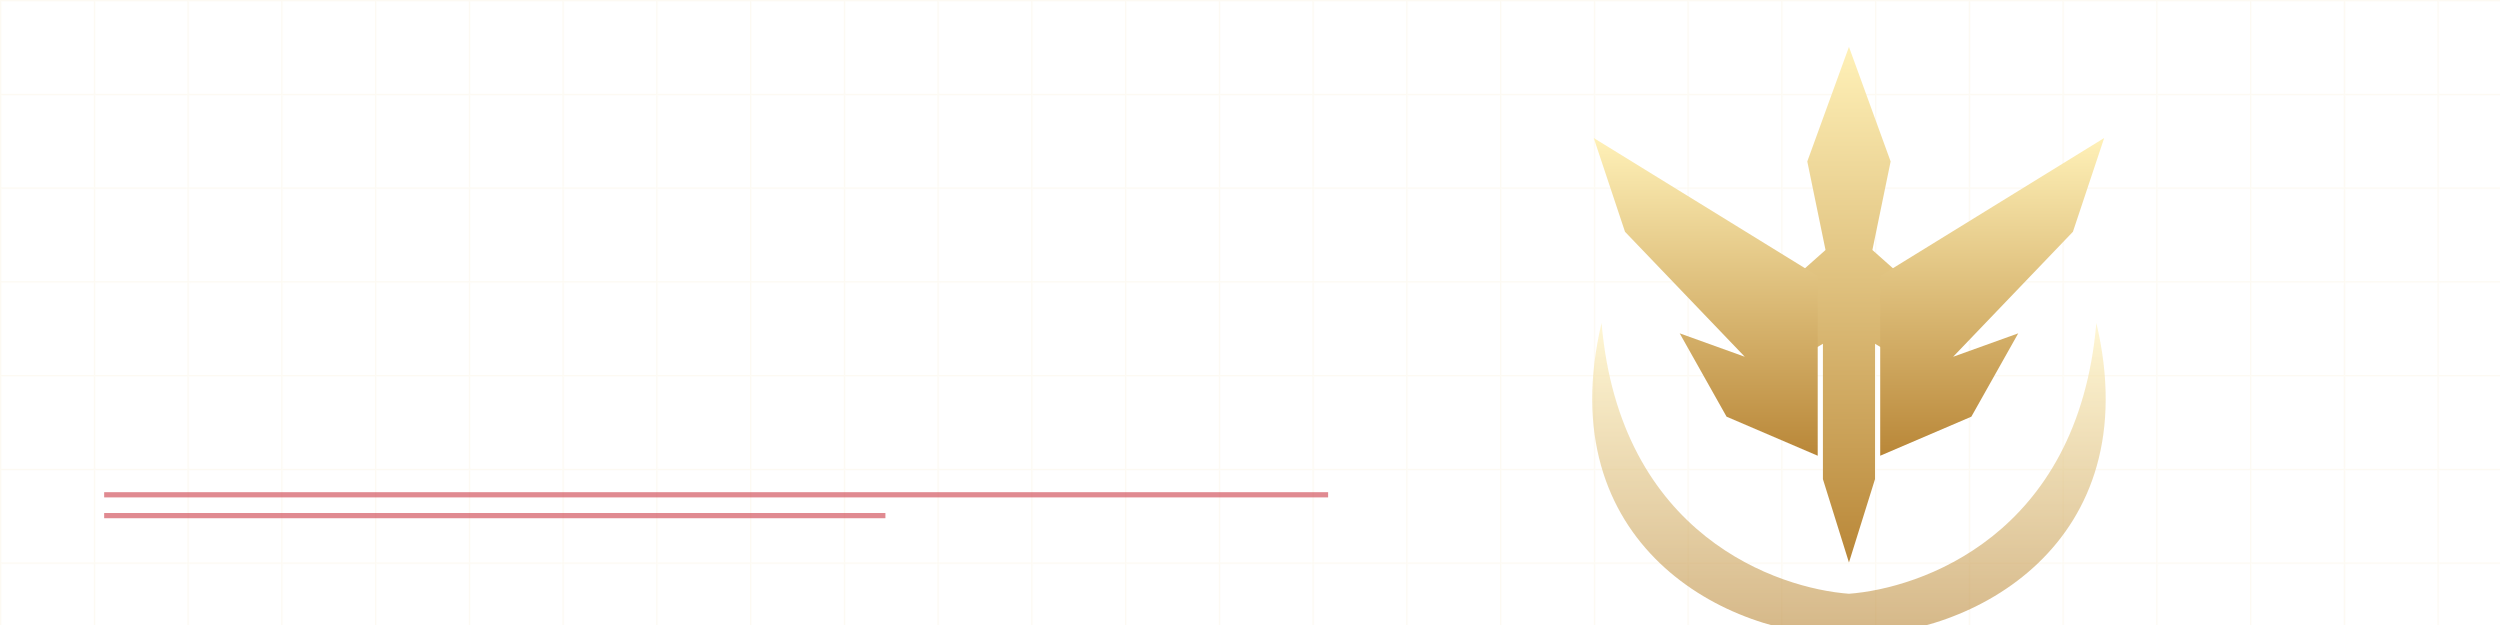
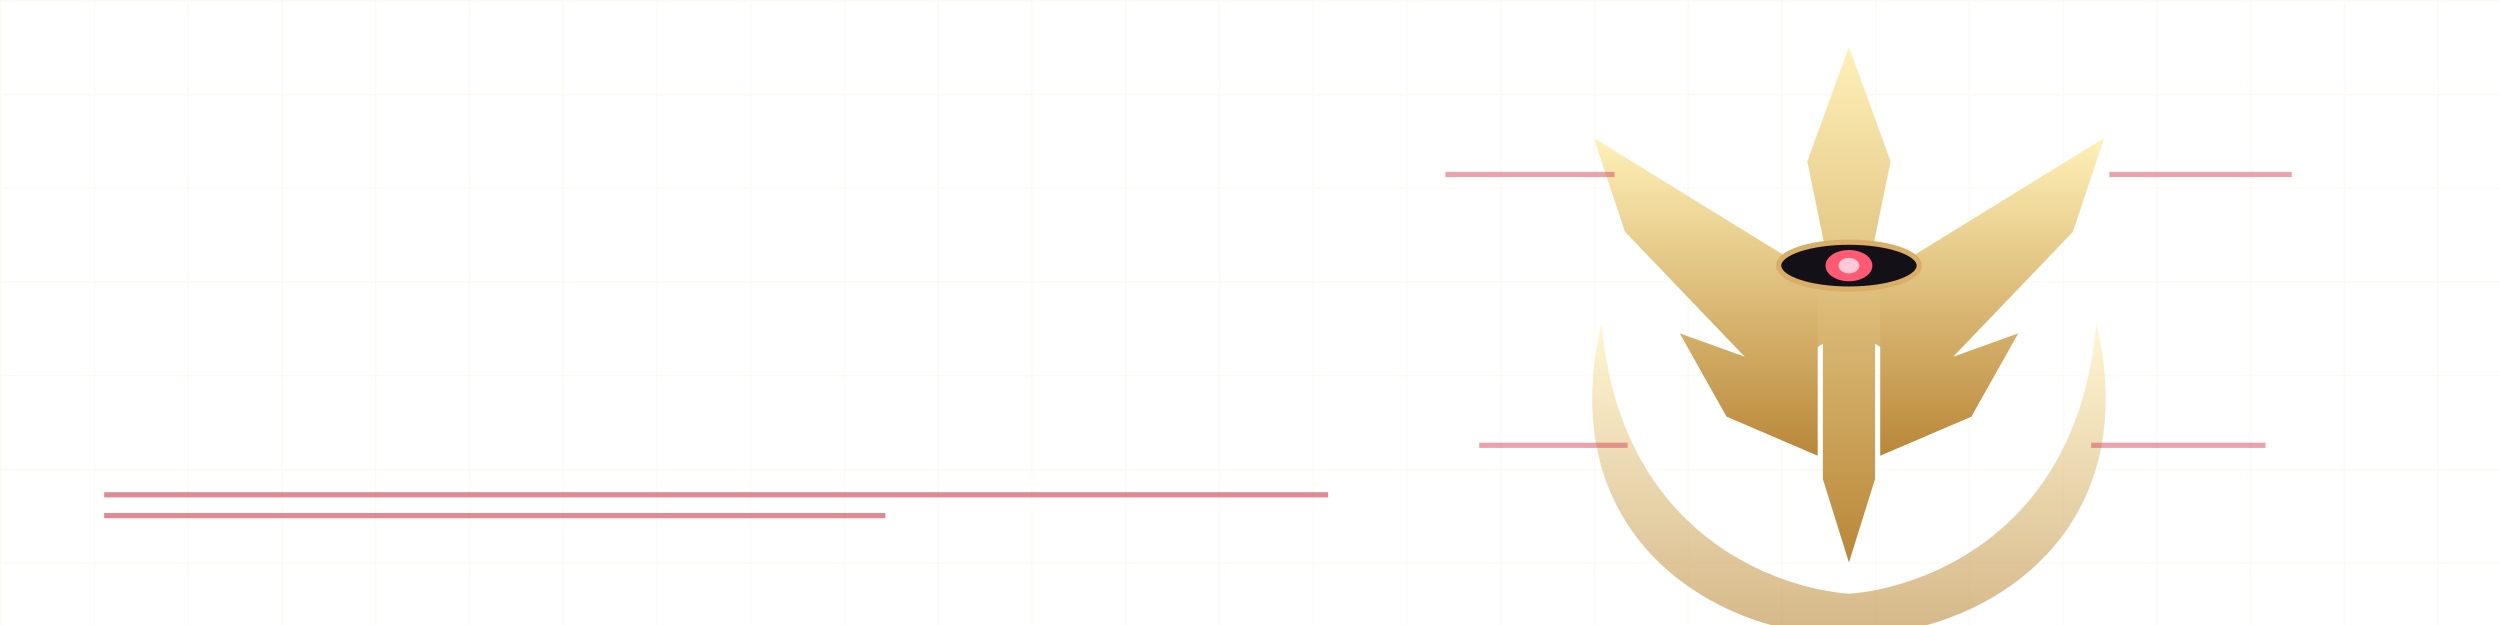
<svg xmlns="http://www.w3.org/2000/svg" viewBox="0 0 960 240">
  <defs>
    <linearGradient id="gold" x2="0" y2="1">
      <stop stop-color="#fff1b8" />
      <stop offset="1" stop-color="#b98738" />
    </linearGradient>
    <pattern id="grid" width="36" height="36" patternUnits="userSpaceOnUse">
      <path d="M36 0H0V36" fill="none" stroke="#e5bd64" stroke-opacity=".08" />
    </pattern>
  </defs>
  <path fill="url(#grid)" d="M0 0H960V240H0Z" />
  <g transform="translate(710 120)" fill="url(#gold)">
    <path d="M0-102 16-58 9-24 36 0 25 21 10 12 10 64 0 96-10 64-10 12-25 21-36 0-9-24-16-58Z" />
    <path d="M-12-14-98-67-86-31-40 17-65 8-47 40-12 55ZM12-14 98-67 86-31 40 17 65 8 47 40 12 55Z" />
    <path d="M-95 4C-88 86-27 106 0 108 27 106 88 86 95 4 115 89 47 125 0 124-47 125-115 89-95 4Z" opacity=".6" />
  </g>
  <path d="M40 190H510M40 198H340" stroke="#cc3c47" stroke-width="2" opacity=".6" />
+   <g transform="translate(710 102)">
+     <ellipse rx="27" ry="9" fill="#141018" stroke="#d9ae66" stroke-width="2" />
+     <ellipse rx="9" ry="6" fill="#ff5974" />
+     <ellipse rx="4" ry="3" fill="#ffcad5" />
+   </g>
+   <path d="M555 67H620M810 67H880M568 171H625M803 171H870" stroke="#d94758" stroke-opacity=".5" stroke-width="2" />
</svg>
